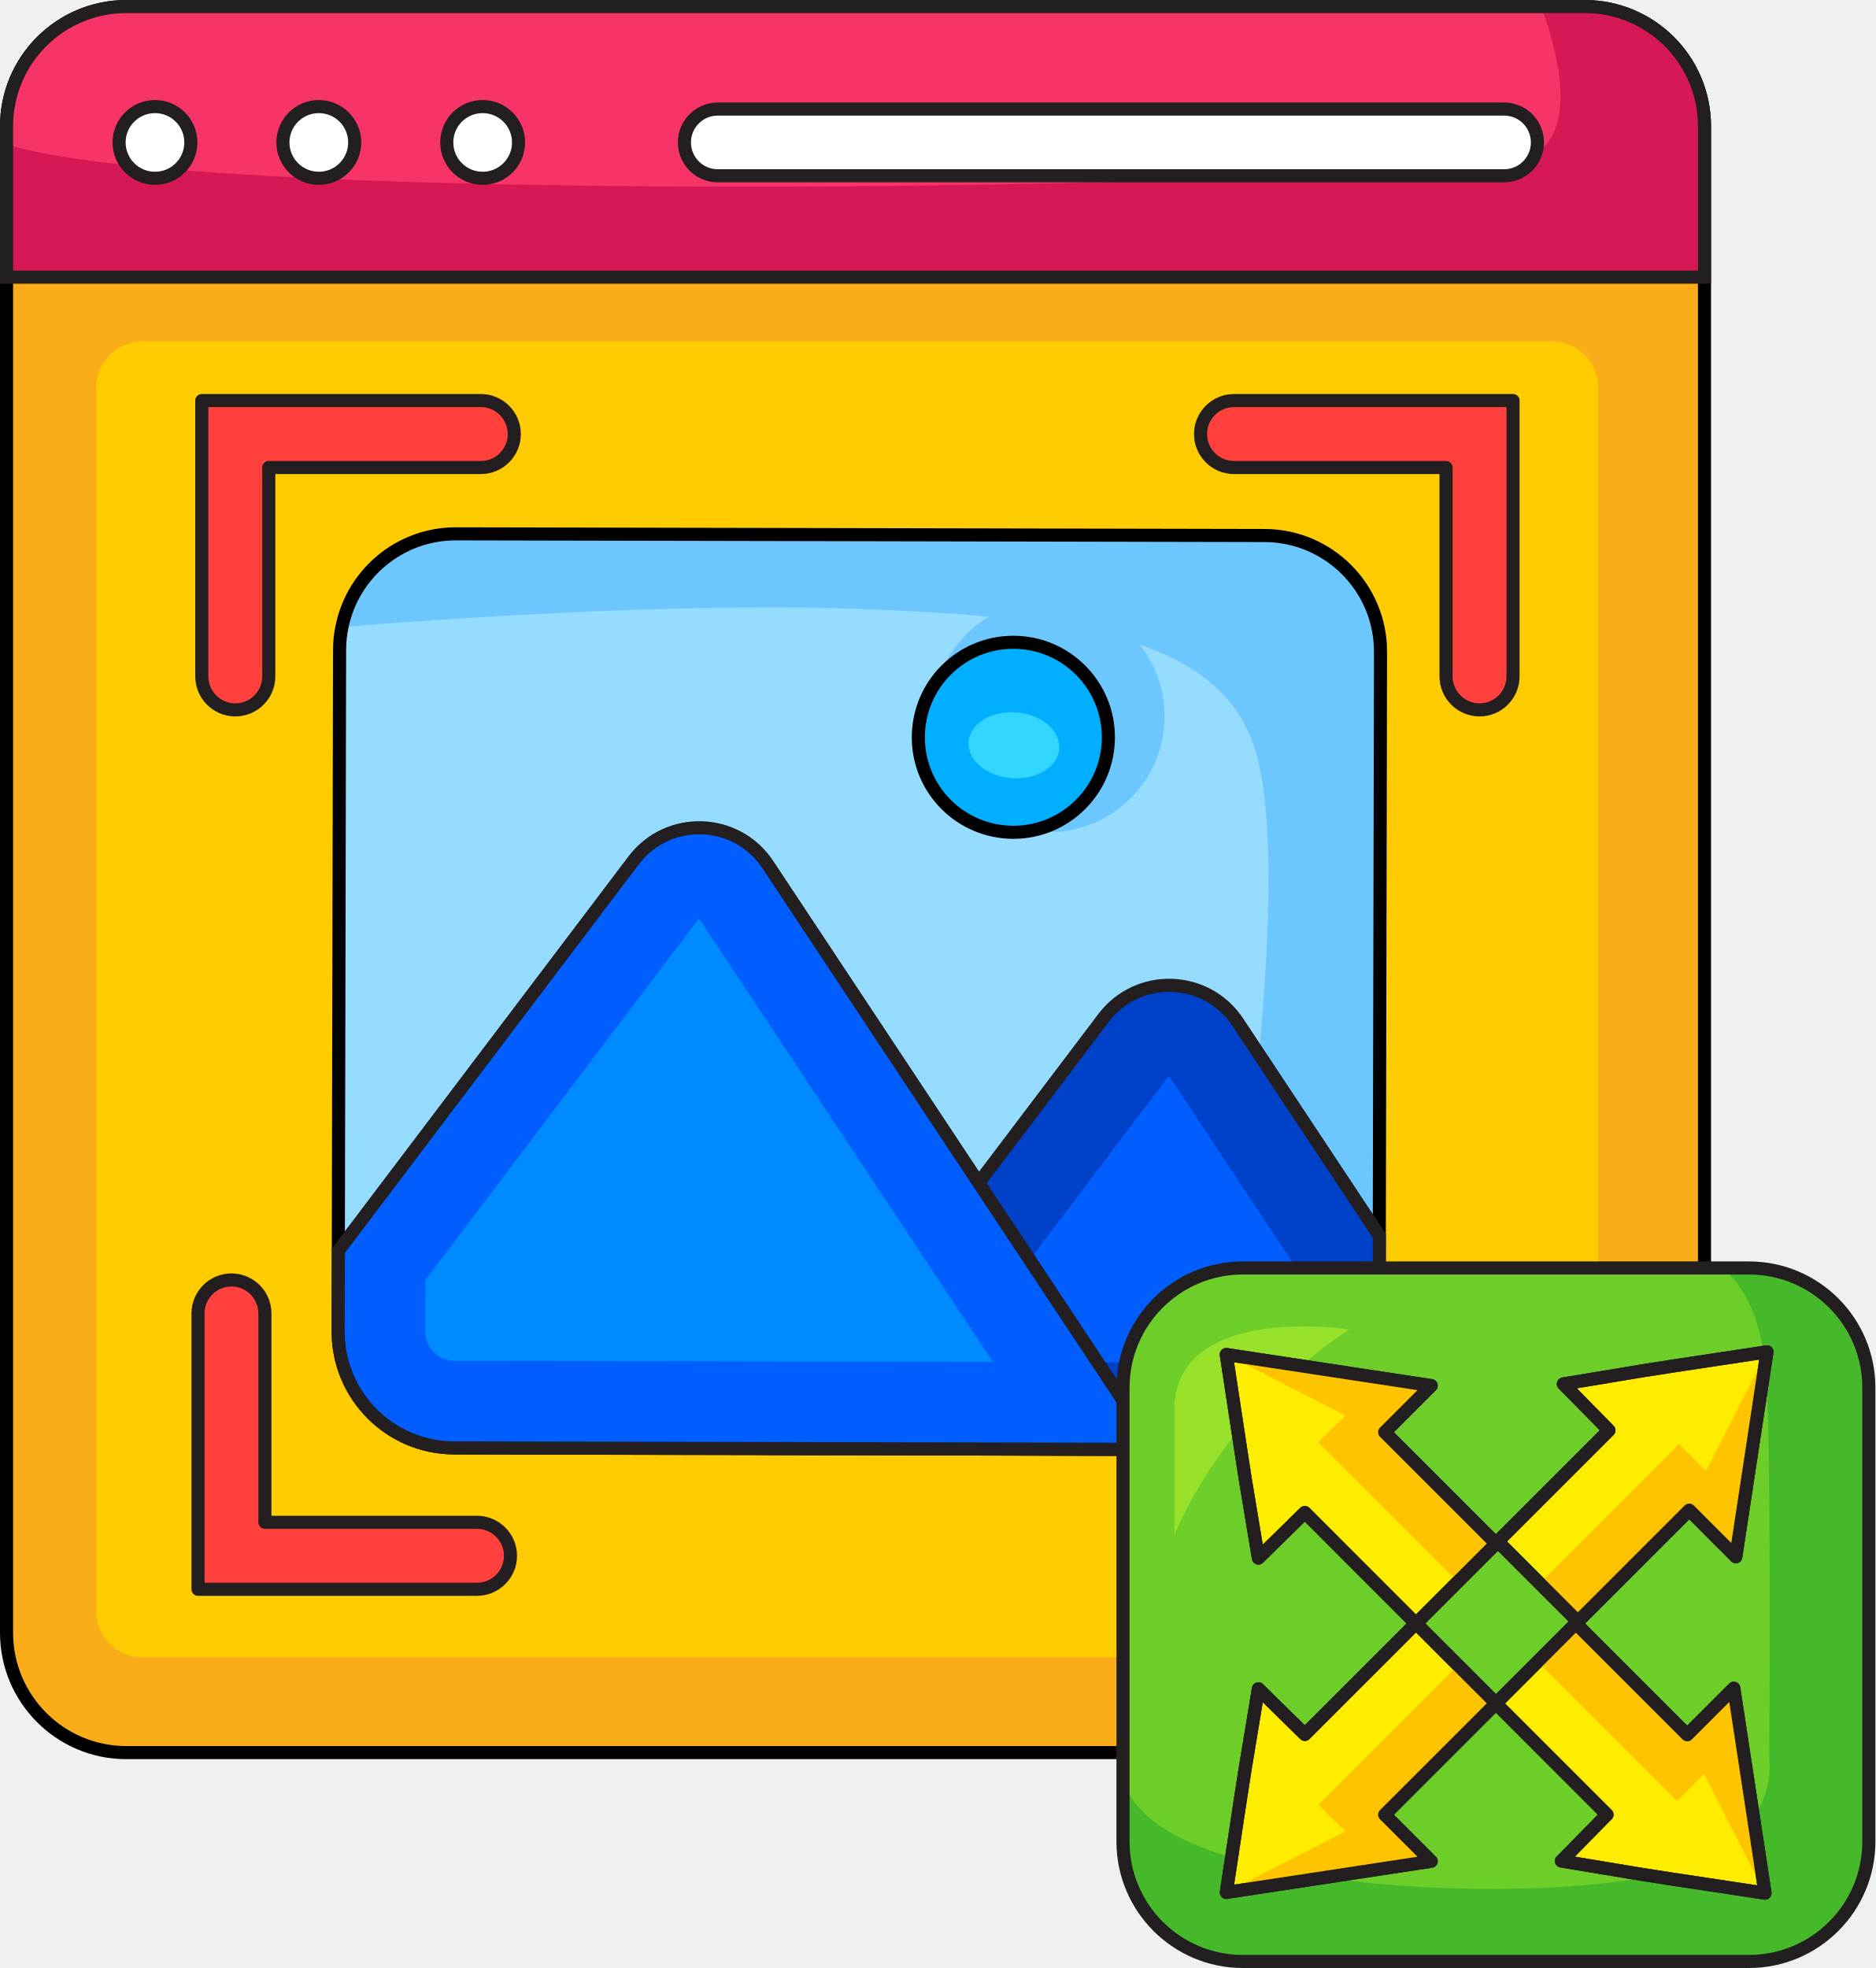
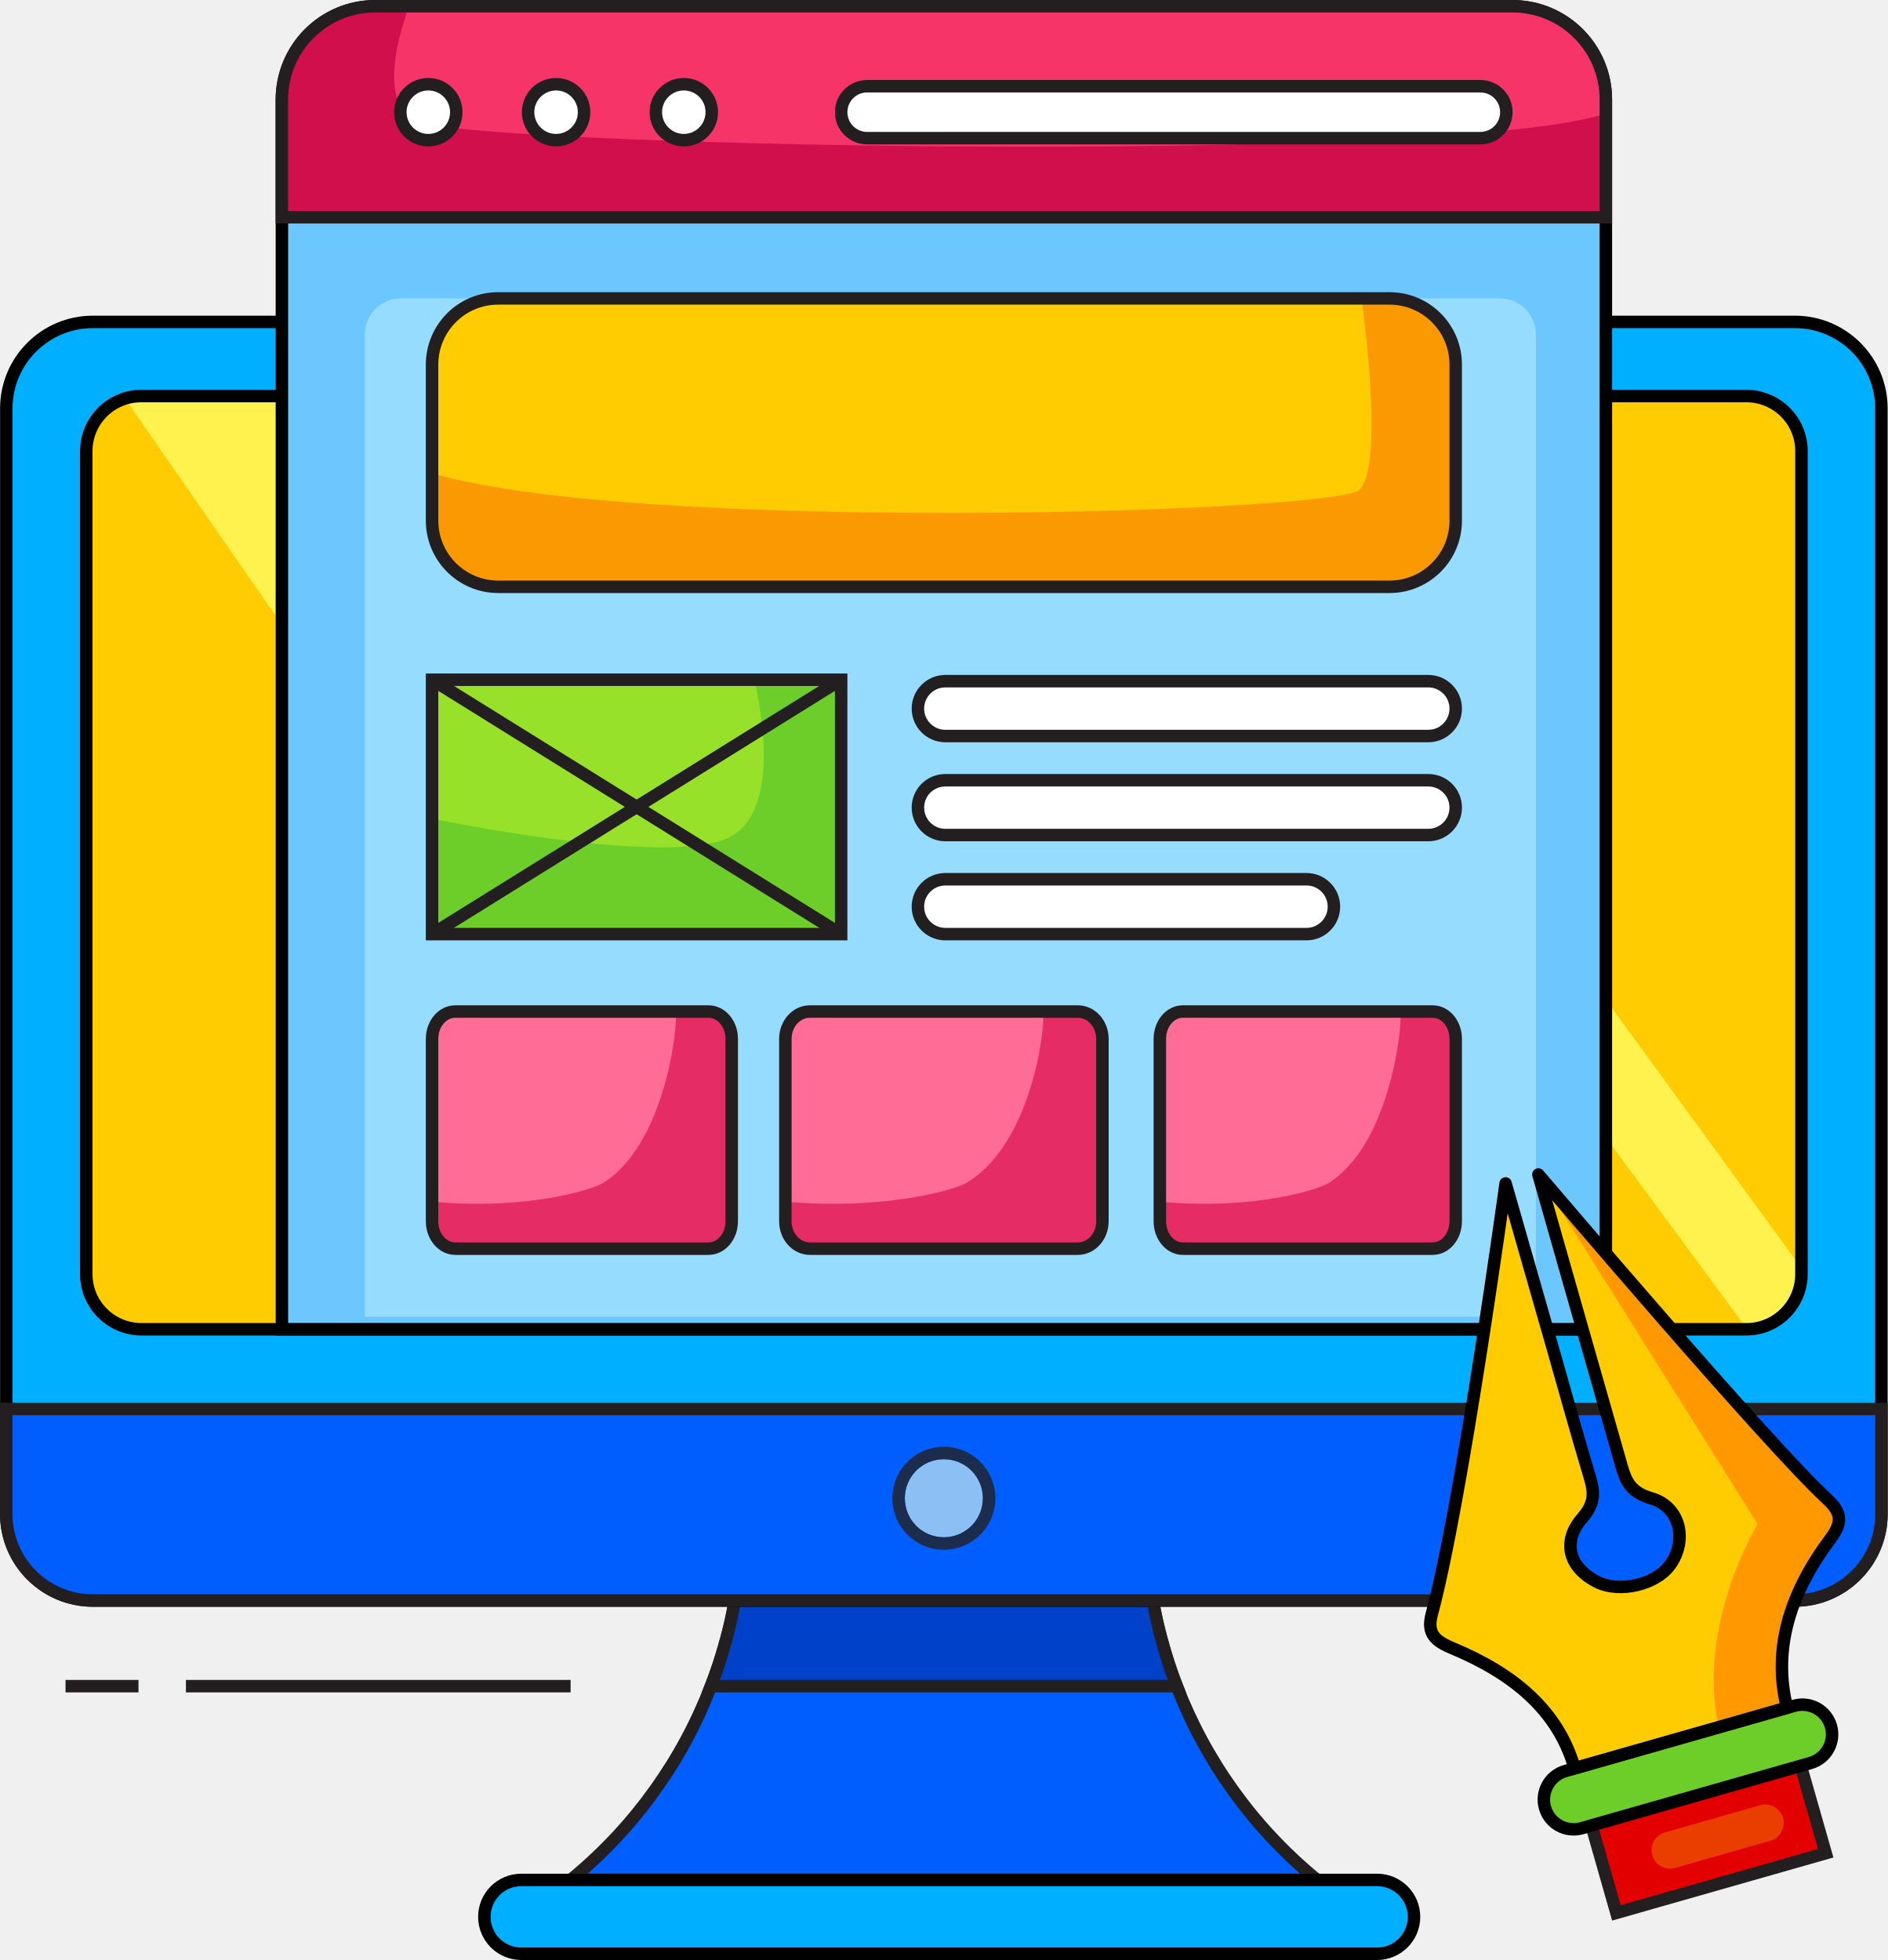
- <svg xmlns="http://www.w3.org/2000/svg" width="286.621" height="300.789" viewBox="0 0 286.621 300.789" version="1.1" id="svg1138">
+ <svg xmlns="http://www.w3.org/2000/svg" width="302.742" height="314.359" viewBox="0 0 302.742 314.359" version="1.1" id="svg1138">
  <defs id="defs97" />
-   <path fill-rule="nonzero" fill="#faad19" fill-opacity="1" d="M 260.5,19.297 V 249.547 c 0,10.102 -8.199,18.32 -18.301,18.32 H 19.289 c -10.098,0 -18.289,-8.219 -18.289,-18.32 V 19.297 c 0,-10.109 8.191,-18.297 18.289,-18.297 H 242.199 c 10.101,0 18.301,8.188 18.301,18.297" id="path212" />
-   <path fill="none" stroke-width="2" stroke-linecap="butt" stroke-linejoin="miter" stroke="#000000" stroke-opacity="1" stroke-miterlimit="10" d="M 260.5,19.297 V 249.547 c 0,10.102 -8.199,18.32 -18.301,18.32 H 19.289 c -10.098,0 -18.289,-8.219 -18.289,-18.32 V 19.297 c 0,-10.109 8.191,-18.297 18.289,-18.297 H 242.199 c 10.101,0 18.301,8.188 18.301,18.297 z m 0,0" id="path213" />
-   <path fill-rule="nonzero" fill="#ffcc01" fill-opacity="1" d="M 237.168,253.32 H 21.789 c -3.91,0 -7.078,-3.172 -7.078,-7.082 V 59.258 c 0,-3.91 3.168,-7.078 7.078,-7.078 H 237.168 c 3.91,0 7.082,3.168 7.082,7.078 V 246.238 c 0,3.91 -3.172,7.082 -7.082,7.082" id="path214" />
-   <path fill-rule="nonzero" fill="#f73468" fill-opacity="1" d="m 260.5,19.297 v 23.062 H 1 v -23.062 c 0,-10.098 8.191,-18.297 18.301,-18.297 H 242.199 c 10.101,0 18.301,8.199 18.301,18.297" id="path215" />
-   <path fill-rule="nonzero" fill="#d61954" fill-opacity="1" d="m 260.5,19.297 v 23.062 H 1 v -20.34 c 30.961,10.348 226.668,6.488 233.969,1.27 5.801,-4.129 3.293,-14.832 0.59,-22.289 h 6.641 c 10.101,0 18.301,8.199 18.301,18.297" id="path216" />
-   <path fill="none" stroke-width="2" stroke-linecap="butt" stroke-linejoin="miter" stroke="#231f20" stroke-opacity="1" stroke-miterlimit="10" d="m 260.5,19.297 v 23.062 H 1 v -23.062 c 0,-10.098 8.191,-18.297 18.301,-18.297 H 242.199 c 10.101,0 18.301,8.199 18.301,18.297 z m 0,0" id="path217" />
-   <path fill-rule="nonzero" fill="#ffffff" fill-opacity="1" d="m 73.762,16.289 c -3.031,0 -5.481,2.449 -5.481,5.48 0,3.027 2.449,5.48 5.481,5.48 3.027,0 5.488,-2.453 5.488,-5.48 0,-3.031 -2.461,-5.48 -5.488,-5.48" id="path218" />
-   <path fill="none" stroke-width="2" stroke-linecap="butt" stroke-linejoin="miter" stroke="#231f20" stroke-opacity="1" stroke-miterlimit="10" d="m 73.762,16.289 c -3.031,0 -5.481,2.449 -5.481,5.481 0,3.027 2.449,5.481 5.481,5.481 3.027,0 5.488,-2.453 5.488,-5.481 0,-3.031 -2.461,-5.481 -5.488,-5.481 z m 0,0" id="path219" />
-   <path fill-rule="nonzero" fill="#ffffff" fill-opacity="1" d="m 48.719,16.289 c -3.019,0 -5.481,2.449 -5.481,5.48 0,3.027 2.461,5.48 5.481,5.48 3.031,0 5.492,-2.453 5.492,-5.48 0,-3.031 -2.461,-5.48 -5.492,-5.48" id="path220" />
-   <path fill="none" stroke-width="2" stroke-linecap="butt" stroke-linejoin="miter" stroke="#231f20" stroke-opacity="1" stroke-miterlimit="10" d="m 48.719,16.289 c -3.019,0 -5.481,2.449 -5.481,5.481 0,3.027 2.461,5.481 5.481,5.481 3.031,0 5.492,-2.453 5.492,-5.481 0,-3.031 -2.461,-5.481 -5.492,-5.481 z m 0,0" id="path221" />
-   <path fill-rule="nonzero" fill="#ffffff" fill-opacity="1" d="m 23.691,16.289 c -3.031,0 -5.492,2.449 -5.492,5.48 0,3.027 2.461,5.48 5.492,5.48 3.027,0 5.476,-2.453 5.476,-5.48 0,-3.031 -2.449,-5.48 -5.476,-5.48" id="path222" />
-   <path fill="none" stroke-width="2" stroke-linecap="butt" stroke-linejoin="miter" stroke="#231f20" stroke-opacity="1" stroke-miterlimit="10" d="m 23.691,16.289 c -3.031,0 -5.492,2.449 -5.492,5.481 0,3.027 2.461,5.481 5.492,5.481 3.027,0 5.476,-2.453 5.476,-5.481 0,-3.031 -2.449,-5.481 -5.476,-5.481 z m 0,0" id="path223" />
-   <path fill-rule="nonzero" fill="#ffffff" fill-opacity="1" d="m 229.879,26.867 h -120.18 c -2.82,0 -5.098,-2.289 -5.098,-5.098 0,-2.812 2.277,-5.102 5.098,-5.102 h 120.18 c 2.812,0 5.09,2.289 5.09,5.102 0,2.809 -2.277,5.098 -5.09,5.098" id="path224" />
-   <path fill="none" stroke-width="2" stroke-linecap="butt" stroke-linejoin="miter" stroke="#231f20" stroke-opacity="1" stroke-miterlimit="10" d="m 229.879,26.867 h -120.18 c -2.82,0 -5.098,-2.289 -5.098,-5.098 0,-2.812 2.277,-5.102 5.098,-5.102 h 120.18 c 2.812,0 5.09,2.289 5.09,5.102 0,2.809 -2.277,5.098 -5.09,5.098 z m 0,0" id="path225" />
-   <path fill-rule="nonzero" fill="#ff403c" fill-opacity="1" d="m 35.961,108.5 c -2.82,0 -5.121,-2.301 -5.121,-5.121 V 61.219 h 42.641 c 2.828,0 5.121,2.301 5.121,5.121 0,2.828 -2.293,5.117 -5.121,5.117 h -32.402 v 31.922 c 0,2.82 -2.297,5.121 -5.117,5.121" id="path226" />
-   <path fill="none" stroke-width="2" stroke-linecap="butt" stroke-linejoin="round" stroke="#231f20" stroke-opacity="1" stroke-miterlimit="10" d="m 35.961,108.5 c -2.82,0 -5.121,-2.301 -5.121,-5.121 V 61.219 h 42.641 c 2.828,0 5.121,2.301 5.121,5.121 0,2.828 -2.293,5.117 -5.121,5.117 h -32.402 v 31.922 c 0,2.82 -2.297,5.121 -5.117,5.121 z m 0,0" id="path227" />
-   <path fill-rule="nonzero" fill="#ff403c" fill-opacity="1" d="m 226.121,108.5 c -2.82,0 -5.121,-2.301 -5.121,-5.121 V 71.457 h -32.398 c -2.832,0 -5.121,-2.289 -5.121,-5.117 0,-2.82 2.289,-5.121 5.121,-5.121 h 42.637 v 42.16 c 0,2.82 -2.289,5.121 -5.117,5.121" id="path228" />
-   <path fill="none" stroke-width="2" stroke-linecap="butt" stroke-linejoin="round" stroke="#231f20" stroke-opacity="1" stroke-miterlimit="10" d="m 226.121,108.5 c -2.82,0 -5.121,-2.301 -5.121,-5.121 V 71.457 h -32.398 c -2.832,0 -5.121,-2.289 -5.121,-5.117 0,-2.82 2.289,-5.121 5.121,-5.121 h 42.637 v 42.16 c 0,2.82 -2.289,5.121 -5.117,5.121 z m 0,0" id="path229" />
-   <path fill-rule="nonzero" fill="#ff403c" fill-opacity="1" d="m 30.262,242.91 v -42.16 c 0,-2.82 2.289,-5.121 5.109,-5.121 2.828,0 5.117,2.301 5.117,5.121 v 31.918 h 32.41 c 2.82,0 5.121,2.301 5.121,5.121 0,2.82 -2.301,5.121 -5.121,5.121 h -42.637" id="path230" />
-   <path fill="none" stroke-width="2" stroke-linecap="butt" stroke-linejoin="round" stroke="#231f20" stroke-opacity="1" stroke-miterlimit="10" d="m 30.262,242.91 v -42.16 c 0,-2.82 2.289,-5.121 5.109,-5.121 2.828,0 5.117,2.301 5.117,5.121 v 31.918 h 32.41 c 2.82,0 5.121,2.301 5.121,5.121 0,2.82 -2.301,5.121 -5.121,5.121 z m 0,0" id="path231" />
-   <path fill-rule="nonzero" fill="#2ebfcb" fill-opacity="1" d="m 188.012,242.91 c -2.82,0 -5.113,-2.301 -5.113,-5.121 0,-2.82 2.293,-5.121 5.113,-5.121 h 32.406 v -31.918 c 0,-2.82 2.301,-5.121 5.121,-5.121 2.82,0 5.121,2.301 5.121,5.121 v 42.16 h -42.648" id="path232" />
-   <path fill="none" stroke-width="2" stroke-linecap="butt" stroke-linejoin="round" stroke="#000000" stroke-opacity="1" stroke-miterlimit="10" d="m 188.012,242.91 c -2.82,0 -5.113,-2.301 -5.113,-5.121 0,-2.82 2.293,-5.121 5.113,-5.121 h 32.406 v -31.918 c 0,-2.82 2.301,-5.121 5.121,-5.121 2.82,0 5.121,2.301 5.121,5.121 v 42.16 z m 0,0" id="path233" />
-   <path fill-rule="nonzero" fill="#96dcff" fill-opacity="1" d="m 210.988,99.66 -0.219,104.149 c -0.019,9.781 -7.949,17.73 -17.73,17.75 h -0.078 l -123.551,-0.262 c -9.809,-0.02 -17.75,-7.988 -17.73,-17.82 l 0.219,-104.156 c 0,-1.211 0.121,-2.383 0.363,-3.5 1.637,-8.141 8.84,-14.25 17.449,-14.23 l 123.551,0.258 c 9.809,0.019 17.75,7.992 17.727,17.812" id="path234" />
-   <path fill-rule="nonzero" fill="#6dc7ff" fill-opacity="1" d="m 210.988,99.66 -0.219,104.149 c -0.019,9.781 -7.949,17.73 -17.73,17.75 -2.809,-18.059 -2.871,-41.512 -2.871,-41.512 0,0 6.891,-46.738 1.863,-64.777 -5.043,-18.09 -27.84,-20.981 -61.441,-22.223 -26.969,-1.008 -64.602,1.66 -78.328,2.773 1.637,-8.141 8.84,-14.25 17.449,-14.23 l 123.551,0.258 c 9.809,0.019 17.75,7.992 17.727,17.812" id="path235" />
-   <path fill="none" stroke-width="2" stroke-linecap="butt" stroke-linejoin="miter" stroke="#000000" stroke-opacity="1" stroke-miterlimit="10" d="m 210.988,99.66 -0.219,104.149 c -0.019,9.781 -7.949,17.73 -17.73,17.75 h -0.078 l -123.551,-0.262 c -9.809,-0.02 -17.75,-7.988 -17.73,-17.82 l 0.219,-104.156 c 0,-1.211 0.121,-2.383 0.363,-3.5 1.637,-8.141 8.84,-14.25 17.449,-14.23 l 123.551,0.258 c 9.809,0.02 17.75,7.992 17.727,17.812 z m 0,0" id="path236" />
-   <path fill-rule="nonzero" fill="#6dc7ff" fill-opacity="1" d="m 160.281,91.738 c -9.793,-0.019 -17.75,7.899 -17.77,17.699 -0.024,9.789 7.898,17.75 17.699,17.77 9.789,0.019 17.75,-7.898 17.77,-17.699 0.02,-9.789 -7.902,-17.75 -17.699,-17.77" id="path237" />
-   <path fill-rule="nonzero" fill="#00afff" fill-opacity="1" d="m 154.898,98.168 c -8.02,-0.019 -14.527,6.469 -14.547,14.492 -0.023,8.02 6.469,14.527 14.488,14.547 8.02,0.019 14.539,-6.469 14.559,-14.488 0.012,-8.02 -6.481,-14.539 -14.5,-14.551" id="path238" />
-   <path fill="none" stroke-width="2" stroke-linecap="butt" stroke-linejoin="miter" stroke="#000000" stroke-opacity="1" stroke-miterlimit="10" d="m 154.898,98.168 c -8.02,-0.019 -14.527,6.469 -14.547,14.492 -0.023,8.02 6.469,14.527 14.488,14.547 8.02,0.019 14.539,-6.469 14.559,-14.488 0.012,-8.02 -6.481,-14.539 -14.5,-14.551 z m 0,0" id="path239" />
-   <path fill-rule="nonzero" fill="#32d6ff" fill-opacity="1" d="m 161.891,114.449 c -0.223,2.777 -3.5,4.789 -7.32,4.488 -3.832,-0.301 -6.762,-2.789 -6.551,-5.57 0.219,-2.777 3.5,-4.777 7.332,-4.488 3.828,0.301 6.758,2.801 6.539,5.57" id="path240" />
-   <path fill-rule="nonzero" fill="#0041ca" fill-opacity="1" d="m 210.809,188.879 -0.027,14.941 c -0.019,9.809 -8,17.758 -17.82,17.738 l -74.09,-0.16 30.707,-40.609 19.082,-25.211 c 5.231,-6.91 15.711,-6.578 20.5,0.641 l 21.648,32.66" id="path241" />
-   <path fill="none" stroke-width="2" stroke-linecap="butt" stroke-linejoin="miter" stroke="#231f20" stroke-opacity="1" stroke-miterlimit="10" d="m 210.809,188.879 -0.027,14.941 c -0.019,9.809 -8,17.758 -17.82,17.738 l -74.09,-0.16 30.707,-40.609 19.082,-25.211 c 5.231,-6.91 15.711,-6.578 20.5,0.641 z m 0,0" id="path242" />
-   <path fill-rule="nonzero" fill="#005eff" fill-opacity="1" d="m 193.371,208.226 c -0.133,0.012 -0.25,0.024 -0.383,0.024 l -47.039,-0.102 c -0.148,0 -0.238,-0.18 -0.148,-0.301 l 32.68,-43.199 c 0.078,-0.102 0.238,-0.102 0.309,0.012 l 18.672,28.168 0.027,0.109 -0.02,10.68 c -0.01,2.352 -1.758,4.43 -4.098,4.609" id="path243" />
-   <path fill-rule="nonzero" fill="#005eff" fill-opacity="1" d="m 176.578,221.519 -107.16,-0.223 c -9.816,-0.02 -17.758,-8 -17.738,-17.82 l 0.031,-12.316 45.129,-59.66 c 5.219,-6.91 15.711,-6.582 20.5,0.637 l 32.238,48.652 27,40.73" id="path244" />
-   <path fill="none" stroke-width="2" stroke-linecap="butt" stroke-linejoin="miter" stroke="#231f20" stroke-opacity="1" stroke-miterlimit="10" d="m 176.578,221.519 -107.16,-0.223 c -9.816,-0.02 -17.758,-8 -17.738,-17.82 l 0.031,-12.316 45.129,-59.66 c 5.219,-6.91 15.711,-6.582 20.5,0.637 l 32.238,48.652 z m 0,0" id="path245" />
-   <path fill-rule="nonzero" fill="#008aff" fill-opacity="1" d="m 69.449,207.988 c -2.461,-0.012 -4.469,-2.019 -4.461,-4.48 l 0.024,-7.871 41.809,-55.277 44.941,67.801 -82.313,-0.172" id="path246" />
-   <path fill-rule="nonzero" fill="#6dce2a" fill-opacity="1" d="m 171.629,212.117 v 69.34 c 0,10.121 8.199,18.332 18.312,18.332 h 77.359 c 10.117,0 18.32,-8.211 18.32,-18.332 v -69.34 c 0,-10.129 -8.203,-18.32 -18.32,-18.32 h -77.359 c -10.113,0 -18.312,8.191 -18.312,18.32" id="path247" />
-   <path fill-rule="nonzero" fill="#45b92a" fill-opacity="1" d="m 171.629,271.348 v 10.109 c 0,10.121 8.199,18.332 18.312,18.332 h 77.359 c 10.117,0 18.32,-8.211 18.32,-18.332 v -69.34 c 0,-10.129 -8.203,-18.32 -18.32,-18.32 h -4.039 c 4.43,3.84 6.117,9.68 6.637,16.16 0.852,10.461 0.492,58.98 0.492,58.98 0,0 2.051,11.762 -15.242,17.062 -17.289,5.277 -80.637,4.039 -83.519,-14.652" id="path248" />
-   <path fill="none" stroke-width="2" stroke-linecap="butt" stroke-linejoin="miter" stroke="#231f20" stroke-opacity="1" stroke-miterlimit="10" d="m 171.629,212.117 v 69.34 c 0,10.121 8.199,18.332 18.312,18.332 h 77.359 c 10.117,0 18.32,-8.211 18.32,-18.332 v -69.34 c 0,-10.129 -8.203,-18.32 -18.32,-18.32 h -77.359 c -10.113,0 -18.312,8.191 -18.312,18.32 z m 0,0" id="path249" />
-   <path fill-rule="nonzero" fill="#98e12a" fill-opacity="1" d="m 179.488,214.699 v 19.969 c 0,0 6.672,-18.109 26.711,-31.5 0,0 -25.781,-3.941 -26.711,11.531" id="path250" />
-   <path fill-rule="nonzero" fill="#ffed00" fill-opacity="1" d="m 211.621,218.898 17.02,17.02 -12.242,12.242 -16.98,-16.992 -7.098,6.969 -2.02,-12.16 -0.73,-4.75 -2.16,-14.207 31.328,4.758 -7.117,7.121" id="path251" />
-   <path fill="none" stroke-width="2" stroke-linecap="butt" stroke-linejoin="round" stroke="#231f20" stroke-opacity="1" stroke-miterlimit="10" d="m 211.621,218.898 17.02,17.02 -12.242,12.242 -16.98,-16.992 -7.098,6.969 -2.02,-12.16 -0.73,-4.75 -2.16,-14.207 31.328,4.758 z m 0,0" id="path252" />
-   <path fill-rule="nonzero" fill="#ffc400" fill-opacity="1" d="m 211.621,218.898 17.02,17.02 -5.832,5.832 -21.328,-21.32 4.141,-4.09 -18.211,-9.32 31.328,4.758 -7.117,7.121" id="path253" />
-   <path fill="none" stroke-width="2" stroke-linecap="butt" stroke-linejoin="round" stroke="#231f20" stroke-opacity="1" stroke-miterlimit="10" d="m 211.621,218.898 17.02,17.02 -12.242,12.242 -16.98,-16.992 -7.098,6.969 -2.02,-12.16 -0.73,-4.75 -2.16,-14.207 31.328,4.758 z m 0,0" id="path254" />
-   <path fill-rule="nonzero" fill="#ffed00" fill-opacity="1" d="m 257.859,265.148 -17.02,-17.02 -12.23,12.23 16.992,16.988 -6.973,7.09 12.152,2.019 4.75,0.742 14.219,2.148 -4.77,-31.32 -7.121,7.121" id="path255" />
-   <path fill="none" stroke-width="2" stroke-linecap="butt" stroke-linejoin="round" stroke="#231f20" stroke-opacity="1" stroke-miterlimit="10" d="m 257.859,265.148 -17.02,-17.02 -12.23,12.23 16.992,16.988 -6.973,7.09 12.152,2.019 4.75,0.742 14.219,2.148 -4.77,-31.32 z m 0,0" id="path256" />
-   <path fill-rule="nonzero" fill="#ffc400" fill-opacity="1" d="m 257.859,265.148 -17.02,-17.02 -5.828,5.828 21.328,21.32 4.09,-4.141 9.32,18.211 -4.77,-31.32 -7.121,7.121" id="path257" />
-   <path fill="none" stroke-width="2" stroke-linecap="butt" stroke-linejoin="round" stroke="#231f20" stroke-opacity="1" stroke-miterlimit="10" d="m 257.859,265.148 -17.02,-17.02 -12.23,12.23 16.992,16.988 -6.973,7.09 12.152,2.019 4.75,0.742 14.219,2.148 -4.77,-31.32 z m 0,0" id="path258" />
-   <path fill-rule="nonzero" fill="#ffed00" fill-opacity="1" d="m 258.168,230.809 -17.02,17.02 -12.238,-12.23 16.988,-16.988 -6.969,-7.09 12.16,-2.019 4.75,-0.742 14.211,-2.148 -4.762,31.32 -7.121,-7.121" id="path259" />
-   <path fill="none" stroke-width="2" stroke-linecap="butt" stroke-linejoin="round" stroke="#231f20" stroke-opacity="1" stroke-miterlimit="10" d="m 258.168,230.809 -17.02,17.02 -12.238,-12.23 16.988,-16.988 -6.969,-7.09 12.16,-2.019 4.75,-0.742 14.211,-2.148 -4.762,31.32 z m 0,0" id="path260" />
-   <path fill-rule="nonzero" fill="#ffc400" fill-opacity="1" d="m 258.168,230.809 -17.02,17.02 -5.828,-5.828 21.32,-21.32 4.09,4.141 9.32,-18.211 -4.762,31.32 -7.121,-7.121" id="path261" />
-   <path fill="none" stroke-width="2" stroke-linecap="butt" stroke-linejoin="round" stroke="#231f20" stroke-opacity="1" stroke-miterlimit="10" d="m 258.168,230.809 -17.02,17.02 -12.238,-12.23 16.988,-16.988 -6.969,-7.09 12.16,-2.019 4.75,-0.742 14.211,-2.148 -4.762,31.32 z m 0,0" id="path262" />
-   <path fill-rule="nonzero" fill="#ffed00" fill-opacity="1" d="m 211.621,277.359 17.02,-17.02 -12.23,-12.242 -16.992,16.992 -7.098,-6.973 -2.012,12.16 -0.738,4.75 -2.152,14.211 31.32,-4.762 -7.117,-7.117" id="path263" />
-   <path fill="none" stroke-width="2" stroke-linecap="butt" stroke-linejoin="round" stroke="#231f20" stroke-opacity="1" stroke-miterlimit="10" d="m 211.621,277.359 17.02,-17.02 -12.23,-12.242 -16.992,16.992 -7.098,-6.973 -2.012,12.16 -0.738,4.75 -2.152,14.211 31.32,-4.762 z m 0,0" id="path264" />
-   <path fill-rule="nonzero" fill="#ffc400" fill-opacity="1" d="m 211.621,277.359 17.02,-17.02 -5.832,-5.832 -21.32,21.32 4.133,4.09 -18.203,9.32 31.32,-4.762 -7.117,-7.117" id="path265" />
-   <path fill="none" stroke-width="2" stroke-linecap="butt" stroke-linejoin="round" stroke="#231f20" stroke-opacity="1" stroke-miterlimit="10" d="m 211.621,277.359 17.02,-17.02 -12.23,-12.242 -16.992,16.992 -7.098,-6.973 -2.012,12.16 -0.738,4.75 -2.152,14.211 31.32,-4.762 z m 0,0" id="path266" />
+   <path fill-rule="nonzero" fill="#005eff" fill-opacity="1" d="M 211.231,301.508 H 91.512 l 0.59,-0.469 c 9.871,-8.238 17.379,-18.809 21.91,-30.602 0.32,-0.809 0.609,-1.609 0.891,-2.418 0.289,-0.801 0.57,-1.629 0.801,-2.449 0.258,-0.793 0.488,-1.57 0.688,-2.383 l 0.062,-0.188 c 0.57,-2.062 1.039,-4.16 1.41,-6.301 h 67.02 c 0.367,2.141 0.848,4.238 1.41,6.301 l 0.059,0.188 c 0.199,0.812 0.43,1.59 0.691,2.383 0.231,0.82 0.508,1.648 0.797,2.449 0.281,0.809 0.57,1.609 0.891,2.418 4.531,11.793 12.043,22.363 21.91,30.602 l 0.59,0.469" id="path708" />
+   <path fill="none" stroke-width="2" stroke-linecap="butt" stroke-linejoin="miter" stroke="#231f20" stroke-opacity="1" stroke-miterlimit="10" d="M 211.231,301.508 H 91.512 l 0.59,-0.469 c 9.871,-8.238 17.379,-18.809 21.91,-30.602 0.32,-0.809 0.609,-1.609 0.891,-2.418 0.289,-0.801 0.57,-1.629 0.801,-2.449 0.258,-0.793 0.488,-1.57 0.688,-2.383 l 0.062,-0.188 c 0.57,-2.062 1.039,-4.16 1.41,-6.301 h 67.02 c 0.367,2.141 0.848,4.238 1.41,6.301 l 0.059,0.188 c 0.199,0.812 0.43,1.59 0.691,2.383 0.231,0.82 0.508,1.648 0.797,2.449 0.281,0.809 0.57,1.609 0.891,2.418 4.531,11.793 12.043,22.363 21.91,30.602 z m 0,0" id="path709" />
+   <path fill-rule="nonzero" fill="#0041ca" fill-opacity="1" d="m 188.731,270.438 h -74.719 c 0.32,-0.809 0.609,-1.609 0.891,-2.418 0.289,-0.82 0.551,-1.652 0.801,-2.449 0.238,-0.793 0.469,-1.59 0.688,-2.383 l 0.062,-0.188 c 0.547,-2.082 1.039,-4.18 1.387,-6.301 h 67.062 c 0.348,2.121 0.84,4.219 1.391,6.301 l 0.059,0.188 c 0.219,0.793 0.449,1.59 0.691,2.383 0.25,0.797 0.508,1.629 0.797,2.449 0.281,0.809 0.57,1.609 0.891,2.418" id="path710" />
+   <path fill="none" stroke-width="2" stroke-linecap="butt" stroke-linejoin="miter" stroke="#231f20" stroke-opacity="1" stroke-miterlimit="10" d="m 188.731,270.438 h -74.719 c 0.32,-0.809 0.609,-1.609 0.891,-2.418 0.289,-0.82 0.551,-1.652 0.801,-2.449 0.238,-0.793 0.469,-1.59 0.688,-2.383 l 0.062,-0.188 c 0.547,-2.082 1.039,-4.18 1.387,-6.301 h 67.062 c 0.348,2.121 0.84,4.219 1.391,6.301 l 0.059,0.188 c 0.219,0.793 0.449,1.59 0.691,2.383 0.25,0.797 0.508,1.629 0.797,2.449 0.281,0.809 0.57,1.609 0.891,2.418 z m 0,0" id="path711" />
+   <path fill-rule="nonzero" fill="#00afff" fill-opacity="1" d="M 287.852,256.707 H 14.891 c -7.66,0 -13.879,-6.219 -13.879,-13.887 V 65.508 c 0,-7.66 6.219,-13.879 13.879,-13.879 H 287.852 c 7.672,0 13.879,6.219 13.879,13.879 V 242.82 c 0,7.668 -6.207,13.887 -13.879,13.887" id="path712" />
+   <path fill-rule="nonzero" fill="#000000" fill-opacity="1" d="m 287.852,256.707 v -1 H 14.891 c -3.559,0 -6.77,-1.438 -9.109,-3.777 -2.328,-2.332 -3.769,-5.539 -3.769,-9.109 V 65.508 c 0,-3.559 1.441,-6.77 3.769,-9.109 2.34,-2.328 5.551,-3.77 9.109,-3.77 H 287.852 c 3.559,0 6.769,1.441 9.109,3.77 2.332,2.34 3.769,5.551 3.769,9.109 V 242.82 c 0,3.57 -1.438,6.777 -3.769,9.109 -2.34,2.34 -5.551,3.777 -9.109,3.777 v 2 c 8.219,-0.008 14.879,-6.668 14.879,-14.887 V 65.508 c 0,-8.219 -6.66,-14.879 -14.879,-14.879 H 14.891 c -8.219,0 -14.879,6.66 -14.879,14.879 V 242.82 c 0,8.219 6.66,14.879 14.879,14.887 H 287.852 v -1" id="path713" />
+   <path fill-rule="nonzero" fill="#ffcc01" fill-opacity="1" d="M 288.91,72.348 V 204.328 c 0,4.852 -3.879,8.781 -8.688,8.859 H 22.691 c -4.879,0 -8.859,-3.949 -8.859,-8.859 V 72.348 c 0,-3.957 2.609,-7.32 6.211,-8.449 0.848,-0.25 1.719,-0.391 2.648,-0.391 H 280.063 c 4.891,0 8.848,3.949 8.848,8.84" id="path714" />
+   <path fill-rule="nonzero" fill="#005eff" fill-opacity="1" d="m 301.742,225.98 v 16.848 c 0,7.672 -6.219,13.871 -13.891,13.871 H 14.902 c -7.68,0 -13.902,-6.199 -13.902,-13.871 V 225.98 H 301.742" id="path715" />
+   <path fill-rule="nonzero" fill="#231f20" fill-opacity="1" d="m 301.742,225.98 h -1 v 16.848 c 0,3.562 -1.441,6.77 -3.781,9.102 -2.328,2.328 -5.551,3.77 -9.109,3.77 H 14.902 c -3.57,0 -6.789,-1.441 -9.121,-3.77 -2.34,-2.332 -3.769,-5.539 -3.781,-9.102 V 226.98 H 301.742 v -1 h -1 1 v -1 H 1.2023611e-5 v 17.848 c 0,4.109 1.672,7.832 4.371,10.52 2.691,2.691 6.422,4.352 10.531,4.352 H 287.852 c 4.102,0 7.828,-1.66 10.52,-4.352 2.699,-2.688 4.371,-6.41 4.371,-10.52 v -17.848 h -1 v 1" id="path716" />
+   <path fill-rule="nonzero" fill="#8cc0f5" fill-opacity="1" d="m 151.371,246.559 c -1.73,0 -3.289,-0.699 -4.43,-1.828 -1.129,-1.141 -1.828,-2.703 -1.828,-4.43 0,-1.73 0.699,-3.293 1.828,-4.434 1.141,-1.129 2.699,-1.828 4.43,-1.828 1.73,0 3.289,0.699 4.43,1.828 1.129,1.141 1.832,2.703 1.832,4.434 0,1.727 -0.703,3.289 -1.832,4.43 -1.141,1.129 -2.699,1.828 -4.43,1.828" id="path717" />
+   <path fill-rule="nonzero" fill="#1c2c4d" fill-opacity="1" d="m 151.371,248.559 c -4.559,0 -8.258,-3.699 -8.258,-8.258 0,-4.562 3.699,-8.262 8.258,-8.262 4.559,0 8.262,3.699 8.262,8.262 0,4.559 -3.703,8.258 -8.262,8.258 m 0,-14.52 c -1.73,0 -3.289,0.699 -4.43,1.828 -1.129,1.141 -1.828,2.703 -1.828,4.434 0,1.727 0.699,3.289 1.828,4.43 1.141,1.129 2.699,1.828 4.43,1.828 1.73,0 3.289,-0.699 4.43,-1.828 1.129,-1.141 1.832,-2.703 1.832,-4.43 0,-1.73 -0.703,-3.293 -1.832,-4.434 -1.141,-1.129 -2.699,-1.828 -4.43,-1.828 m 8.262,6.262 v 0" id="path718" />
+   <path fill-rule="nonzero" fill="#fff24e" fill-opacity="1" d="m 188.75,213.199 h -65.18 L 20.043,63.91 c 0.859,-0.262 1.73,-0.391 2.66,-0.391 h 61.867 L 188.75,213.199" id="path719" />
+   <path fill-rule="nonzero" fill="#ffff81" fill-opacity="1" d="m 240.774,213.199 h -26.641 L 108.75,63.52 h 26.062 l 105.961,149.68" id="path720" />
+   <path fill-rule="nonzero" fill="#fff24e" fill-opacity="1" d="m 288.91,203.391 v 0.949 c 0,4.848 -3.879,8.777 -8.688,8.859 L 169.852,63.52 h 17.16 l 101.898,139.871" id="path721" />
+   <path fill-rule="nonzero" fill="#00afff" fill-opacity="1" d="M 220.852,313.359 H 83.602 c -3.269,0 -5.922,-2.652 -5.922,-5.922 0,-3.27 2.652,-5.918 5.922,-5.918 H 220.852 c 3.269,0 5.922,2.648 5.922,5.918 0,3.27 -2.652,5.922 -5.922,5.922" id="path722" />
+   <path fill="none" stroke-width="2" stroke-linecap="butt" stroke-linejoin="miter" stroke="#000000" stroke-opacity="1" stroke-miterlimit="10" d="M 220.852,313.359 H 83.602 c -3.269,0 -5.922,-2.652 -5.922,-5.922 0,-3.269 2.652,-5.918 5.922,-5.918 H 220.852 c 3.269,0 5.922,2.648 5.922,5.918 0,3.269 -2.652,5.922 -5.922,5.922 z m 0,0" id="path723" />
+   <path fill="none" stroke-width="2" stroke-linecap="butt" stroke-linejoin="round" stroke="#000000" stroke-opacity="1" stroke-miterlimit="10" d="M 288.91,72.359 V 204.34 c 0,4.848 -3.879,8.777 -8.688,8.859 H 22.703 c -4.891,0 -8.871,-3.961 -8.871,-8.859 V 72.359 c 0,-3.961 2.609,-7.32 6.211,-8.449 0.859,-0.262 1.73,-0.391 2.66,-0.391 H 280.063 c 4.891,0 8.848,3.949 8.848,8.84 z m 0,0" id="path724" />
+   <path fill-rule="nonzero" fill="#6dc7ff" fill-opacity="1" d="M 257.543,15.98 V 213.188 H 45.211 V 15.98 c 0,-8.273 6.691,-14.98 14.961,-14.98 H 242.563 c 8.277,0 14.98,6.707 14.98,14.98" id="path725" />
+   <path fill="none" stroke-width="2" stroke-linecap="butt" stroke-linejoin="miter" stroke="#000000" stroke-opacity="1" stroke-miterlimit="10" d="M 257.543,15.981 V 213.188 H 45.211 V 15.981 c 0,-8.273 6.691,-14.98 14.961,-14.98 H 242.563 c 8.277,0 14.98,6.707 14.98,14.98 z m 0,0" id="path726" />
+   <path fill-rule="nonzero" fill="#96dcff" fill-opacity="1" d="M 246.32,53.641 V 211.199 H 58.512 V 53.641 c 0,-3.184 2.59,-5.781 5.781,-5.781 H 240.531 c 3.199,0 5.789,2.598 5.789,5.781" id="path727" />
+   <path fill-rule="nonzero" fill="#f73468" fill-opacity="1" d="m 45.203,15.98 v 18.867 H 257.543 v -18.867 c 0,-8.273 -6.711,-14.98 -14.98,-14.98 H 60.172 c -8.262,0 -14.969,6.707 -14.969,14.98" id="path728" />
+   <path fill-rule="nonzero" fill="#d10f4d" fill-opacity="1" d="m 45.203,15.98 v 18.867 H 257.543 v -16.648 c -25.34,8.461 -185.473,5.309 -191.453,1.039 -4.738,-3.379 -2.688,-12.129 -0.488,-18.238 h -5.43 c -8.262,0 -14.969,6.707 -14.969,14.98" id="path729" />
+   <path fill="none" stroke-width="2" stroke-linecap="butt" stroke-linejoin="miter" stroke="#231f20" stroke-opacity="1" stroke-miterlimit="10" d="m 45.203,15.981 v 18.867 H 257.543 v -18.867 c 0,-8.273 -6.711,-14.98 -14.98,-14.98 H 60.172 c -8.262,0 -14.969,6.707 -14.969,14.98 z m 0,0" id="path730" />
+   <path fill-rule="nonzero" fill="#ffffff" fill-opacity="1" d="m 109.672,13.508 c -2.481,0 -4.492,2.012 -4.492,4.48 0,2.48 2.012,4.492 4.492,4.492 2.469,0 4.481,-2.012 4.481,-4.492 0,-2.469 -2.012,-4.48 -4.481,-4.48" id="path731" />
+   <path fill="none" stroke-width="2" stroke-linecap="butt" stroke-linejoin="miter" stroke="#231f20" stroke-opacity="1" stroke-miterlimit="10" d="m 109.672,13.508 c -2.481,0 -4.492,2.012 -4.492,4.481 0,2.48 2.012,4.492 4.492,4.492 2.469,0 4.481,-2.012 4.481,-4.492 0,-2.469 -2.012,-4.481 -4.481,-4.481 z m 0,0" id="path732" />
+   <path fill-rule="nonzero" fill="#ffffff" fill-opacity="1" d="m 89.18,13.508 c -2.477,0 -4.488,2.012 -4.488,4.48 0,2.48 2.012,4.492 4.488,4.492 2.481,0 4.492,-2.012 4.492,-4.492 0,-2.469 -2.012,-4.48 -4.492,-4.48" id="path733" />
+   <path fill="none" stroke-width="2" stroke-linecap="butt" stroke-linejoin="miter" stroke="#231f20" stroke-opacity="1" stroke-miterlimit="10" d="m 89.18,13.508 c -2.477,0 -4.488,2.012 -4.488,4.481 0,2.48 2.012,4.492 4.488,4.492 2.481,0 4.492,-2.012 4.492,-4.492 0,-2.469 -2.012,-4.481 -4.492,-4.481 z m 0,0" id="path734" />
+   <path fill-rule="nonzero" fill="#ffffff" fill-opacity="1" d="m 68.691,13.508 c -2.48,0 -4.488,2.012 -4.488,4.48 0,2.48 2.008,4.492 4.488,4.492 2.481,0 4.488,-2.012 4.488,-4.492 0,-2.469 -2.008,-4.48 -4.488,-4.48" id="path735" />
+   <path fill="none" stroke-width="2" stroke-linecap="butt" stroke-linejoin="miter" stroke="#231f20" stroke-opacity="1" stroke-miterlimit="10" d="m 68.691,13.508 c -2.48,0 -4.488,2.012 -4.488,4.481 0,2.48 2.008,4.492 4.488,4.492 2.481,0 4.488,-2.012 4.488,-4.492 0,-2.469 -2.008,-4.481 -4.488,-4.481 z m 0,0" id="path736" />
+   <path fill-rule="nonzero" fill="#ffffff" fill-opacity="1" d="m 237.41,22.16 h -98.34 c -2.297,0 -4.168,-1.859 -4.168,-4.172 0,-2.301 1.871,-4.16 4.168,-4.16 h 98.34 c 2.301,0 4.172,1.859 4.172,4.16 0,2.312 -1.871,4.172 -4.172,4.172" id="path737" />
+   <path fill="none" stroke-width="2" stroke-linecap="butt" stroke-linejoin="miter" stroke="#231f20" stroke-opacity="1" stroke-miterlimit="10" d="m 237.41,22.16 h -98.34 c -2.297,0 -4.168,-1.859 -4.168,-4.172 0,-2.301 1.871,-4.16 4.168,-4.16 h 98.34 c 2.301,0 4.172,1.859 4.172,4.16 0,2.312 -1.871,4.172 -4.172,4.172 z m 0,0" id="path738" />
+   <path fill-rule="nonzero" fill="#ffcc01" fill-opacity="1" d="m 233.461,58.488 v 25.012 c 0,5.859 -4.75,10.617 -10.629,10.617 H 79.91 c -5.867,0 -10.617,-4.758 -10.617,-10.617 v -25.012 c 0,-5.879 4.75,-10.629 10.617,-10.629 H 222.832 c 5.879,0 10.629,4.75 10.629,10.629" id="path739" />
+   <path fill-rule="nonzero" fill="#fa9902" fill-opacity="1" d="m 233.461,58.488 v 25.012 c 0,5.859 -4.75,10.617 -10.629,10.617 H 79.91 c -5.867,0 -10.617,-4.758 -10.617,-10.617 v -7.602 c 32.957,9.781 144.797,6.309 148.687,2.691 3.621,-3.359 1.371,-23.352 0.383,-30.73 h 4.469 c 5.879,0 10.629,4.75 10.629,10.629" id="path740" />
+   <path fill="none" stroke-width="2" stroke-linecap="butt" stroke-linejoin="miter" stroke="#231f20" stroke-opacity="1" stroke-miterlimit="10" d="m 233.461,58.488 v 25.012 c 0,5.859 -4.75,10.617 -10.629,10.617 H 79.91 c -5.867,0 -10.617,-4.758 -10.617,-10.617 v -25.012 c 0,-5.879 4.75,-10.629 10.617,-10.629 H 222.832 c 5.879,0 10.629,4.75 10.629,10.629 z m 0,0" id="path741" />
+   <path fill-rule="nonzero" fill="#ff6c95" fill-opacity="1" d="m 117.352,166.629 v 29.25 c 0,2.422 -1.66,4.391 -3.731,4.391 H 73.024 c -2.07,0 -3.731,-1.969 -3.731,-4.391 v -29.25 c 0,-2.43 1.66,-4.391 3.731,-4.391 h 40.598 c 2.07,0 3.731,1.961 3.731,4.391" id="path742" />
+   <path fill-rule="nonzero" fill="#e62c65" fill-opacity="1" d="m 117.352,166.629 v 29.25 c 0,2.422 -1.66,4.391 -3.731,4.391 H 73.024 c -2.07,0 -3.731,-1.969 -3.731,-4.391 v -3.141 c 15.238,1.402 25.66,-1.949 27.328,-2.949 9.82,-5.961 12.109,-24.5 11.762,-27.551 h 5.238 c 2.07,0 3.731,1.961 3.731,4.391" id="path743" />
+   <path fill="none" stroke-width="2" stroke-linecap="butt" stroke-linejoin="miter" stroke="#231f20" stroke-opacity="1" stroke-miterlimit="10" d="m 117.352,166.629 v 29.25 c 0,2.422 -1.66,4.391 -3.731,4.391 H 73.024 c -2.07,0 -3.731,-1.969 -3.731,-4.391 v -29.25 c 0,-2.43 1.66,-4.391 3.731,-4.391 h 40.598 c 2.07,0 3.731,1.961 3.731,4.391 z m 0,0" id="path744" />
+   <path fill-rule="nonzero" fill="#ff6c95" fill-opacity="1" d="m 176.801,166.629 v 29.25 c 0,2.422 -1.77,4.391 -3.949,4.391 h -42.961 c -2.18,0 -3.938,-1.969 -3.938,-4.391 v -29.25 c 0,-2.43 1.758,-4.391 3.938,-4.391 h 42.961 c 2.18,0 3.949,1.961 3.949,4.391" id="path745" />
+   <path fill-rule="nonzero" fill="#e62c65" fill-opacity="1" d="m 176.801,166.629 v 29.25 c 0,2.422 -1.77,4.391 -3.949,4.391 h -42.961 c -2.18,0 -3.938,-1.969 -3.938,-4.391 v -3.141 c 16.117,1.402 27.148,-1.949 28.91,-2.949 10.387,-5.961 12.809,-24.5 12.438,-27.551 h 5.551 c 2.18,0 3.949,1.961 3.949,4.391" id="path746" />
+   <path fill="none" stroke-width="2" stroke-linecap="butt" stroke-linejoin="miter" stroke="#231f20" stroke-opacity="1" stroke-miterlimit="10" d="m 176.801,166.629 v 29.25 c 0,2.422 -1.77,4.391 -3.949,4.391 h -42.961 c -2.18,0 -3.938,-1.969 -3.938,-4.391 v -29.25 c 0,-2.43 1.758,-4.391 3.938,-4.391 h 42.961 c 2.18,0 3.949,1.961 3.949,4.391 z m 0,0" id="path747" />
+   <path fill-rule="nonzero" fill="#ff6c95" fill-opacity="1" d="m 233.461,166.629 v 29.25 c 0,2.422 -1.649,4.391 -3.688,4.391 h -40.082 c -2.031,0 -3.68,-1.969 -3.68,-4.391 v -29.25 c 0,-2.43 1.648,-4.391 3.68,-4.391 h 40.082 c 2.039,0 3.688,1.961 3.688,4.391" id="path748" />
+   <path fill-rule="nonzero" fill="#e62c65" fill-opacity="1" d="m 233.461,166.629 v 29.25 c 0,2.422 -1.649,4.391 -3.688,4.391 h -40.082 c -2.031,0 -3.68,-1.969 -3.68,-4.391 v -3.141 c 15.039,1.402 25.34,-1.949 26.98,-2.949 9.699,-5.961 11.949,-24.5 11.609,-27.551 h 5.172 c 2.039,0 3.688,1.961 3.688,4.391" id="path749" />
+   <path fill="none" stroke-width="2" stroke-linecap="butt" stroke-linejoin="miter" stroke="#231f20" stroke-opacity="1" stroke-miterlimit="10" d="m 233.461,166.629 v 29.25 c 0,2.422 -1.649,4.391 -3.688,4.391 h -40.082 c -2.031,0 -3.68,-1.969 -3.68,-4.391 v -29.25 c 0,-2.43 1.648,-4.391 3.68,-4.391 h 40.082 c 2.039,0 3.688,1.961 3.688,4.391 z m 0,0" id="path750" />
+   <path fill-rule="nonzero" fill="#98e12a" fill-opacity="1" d="m 134.902,109.02 v 40.801 H 69.293 v -40.801 h 65.609" id="path751" />
+   <path fill-rule="nonzero" fill="#6dce2a" fill-opacity="1" d="m 134.902,109.02 v 40.801 H 69.293 v -18.52 c 8.328,1.68 35.277,6.656 46.027,3.637 9.531,-2.688 7.383,-18.188 5.66,-25.918 h 13.922" id="path752" />
+   <path fill="none" stroke-width="2" stroke-linecap="butt" stroke-linejoin="miter" stroke="#231f20" stroke-opacity="1" stroke-miterlimit="10" d="m 69.293,109.008 65.609,40.812" id="path753" />
+   <path fill="none" stroke-width="2" stroke-linecap="butt" stroke-linejoin="miter" stroke="#231f20" stroke-opacity="1" stroke-miterlimit="10" d="m 134.902,109.008 -65.609,40.812" id="path754" />
+   <path fill="none" stroke-width="2" stroke-linecap="butt" stroke-linejoin="miter" stroke="#231f20" stroke-opacity="1" stroke-miterlimit="10" d="m 134.902,109.02 v 40.801 H 69.293 v -40.801 z m 0,0" id="path755" />
+   <path fill-rule="nonzero" fill="#ffffff" fill-opacity="1" d="m 229.063,118.051 h -77.449 c -2.434,0 -4.402,-1.973 -4.402,-4.402 0,-2.43 1.969,-4.398 4.402,-4.398 h 77.449 c 2.43,0 4.399,1.969 4.399,4.398 0,2.43 -1.969,4.402 -4.399,4.402" id="path756" />
+   <path fill="none" stroke-width="2" stroke-linecap="butt" stroke-linejoin="miter" stroke="#231f20" stroke-opacity="1" stroke-miterlimit="10" d="m 229.063,118.051 h -77.449 c -2.434,0 -4.402,-1.973 -4.402,-4.402 0,-2.43 1.969,-4.398 4.402,-4.398 h 77.449 c 2.43,0 4.399,1.969 4.399,4.398 0,2.43 -1.969,4.402 -4.399,4.402 z m 0,0" id="path757" />
+   <path fill-rule="nonzero" fill="#ffffff" fill-opacity="1" d="m 229.063,133.93 h -77.449 c -2.434,0 -4.402,-1.973 -4.402,-4.402 0,-2.43 1.969,-4.387 4.402,-4.387 h 77.449 c 2.43,0 4.399,1.957 4.399,4.387 0,2.43 -1.969,4.402 -4.399,4.402" id="path758" />
+   <path fill="none" stroke-width="2" stroke-linecap="butt" stroke-linejoin="miter" stroke="#231f20" stroke-opacity="1" stroke-miterlimit="10" d="m 229.063,133.93 h -77.449 c -2.434,0 -4.402,-1.973 -4.402,-4.402 0,-2.43 1.969,-4.387 4.402,-4.387 h 77.449 c 2.43,0 4.399,1.957 4.399,4.387 0,2.43 -1.969,4.402 -4.399,4.402 z m 0,0" id="path759" />
+   <path fill-rule="nonzero" fill="#ffffff" fill-opacity="1" d="m 209.531,149.82 h -57.918 c -2.434,0 -4.402,-1.973 -4.402,-4.402 0,-2.43 1.969,-4.398 4.402,-4.398 h 57.918 c 2.43,0 4.398,1.969 4.398,4.398 0,2.43 -1.969,4.402 -4.398,4.402" id="path760" />
+   <path fill="none" stroke-width="2" stroke-linecap="butt" stroke-linejoin="miter" stroke="#231f20" stroke-opacity="1" stroke-miterlimit="10" d="m 209.531,149.82 h -57.918 c -2.434,0 -4.402,-1.973 -4.402,-4.402 0,-2.43 1.969,-4.399 4.402,-4.399 h 57.918 c 2.43,0 4.398,1.969 4.398,4.399 0,2.43 -1.969,4.402 -4.398,4.402 z m 0,0" id="path761" />
+   <path fill="none" stroke-width="2" stroke-linecap="butt" stroke-linejoin="miter" stroke="#231f20" stroke-opacity="1" stroke-miterlimit="10" d="m 29.82,270.438 h 61.691" id="path762" />
+   <path fill="none" stroke-width="2" stroke-linecap="butt" stroke-linejoin="miter" stroke="#231f20" stroke-opacity="1" stroke-miterlimit="10" d="m 10.512,270.438 h 11.699" id="path763" />
+   <path fill-rule="nonzero" fill="#e30000" fill-opacity="1" d="m 292.801,297.23 -33.57,9.57 -6.609,-23.203 33.559,-9.57 6.621,23.203" id="path764" />
+   <path fill="none" stroke-width="2" stroke-linecap="butt" stroke-linejoin="miter" stroke="#231f20" stroke-opacity="1" stroke-miterlimit="10" d="m 292.801,297.231 -33.57,9.57 -6.609,-23.203 33.559,-9.57 z m 0,0" id="path765" />
+   <path fill-rule="nonzero" fill="#6dce2a" fill-opacity="1" d="m 290.363,282.758 -36.691,10.461 c -2.531,0.719 -5.172,-0.738 -5.891,-3.281 -0.719,-2.527 0.742,-5.168 3.281,-5.887 l 36.688,-10.461 c 2.531,-0.723 5.172,0.738 5.891,3.277 0.723,2.531 -0.75,5.172 -3.277,5.891" id="path766" />
+   <path fill="none" stroke-width="2" stroke-linecap="butt" stroke-linejoin="miter" stroke="#000000" stroke-opacity="1" stroke-miterlimit="10" d="m 290.363,282.758 -36.691,10.461 c -2.531,0.719 -5.172,-0.738 -5.891,-3.281 -0.719,-2.527 0.742,-5.168 3.281,-5.887 l 36.688,-10.461 c 2.531,-0.723 5.172,0.738 5.891,3.277 0.723,2.531 -0.75,5.172 -3.277,5.891 z m 0,0" id="path767" />
+   <path fill-rule="nonzero" fill="#ffcc01" fill-opacity="1" d="m 293.57,246.789 c -6.328,8.449 -9.367,17.43 -6.981,27.09 l -10.957,3.129 -23.109,6.582 c -2.691,-9.43 -10.012,-15.23 -19.531,-19.211 -2.691,-1.129 -4.242,-2.27 -3.371,-5.48 4.809,-17.77 11.84,-69.09 11.84,-69.09 l 7.73,27 c 1.899,6.711 3.781,13.441 5.781,20.129 0.688,2.293 0.891,4.113 -1.172,6.473 -3.438,3.918 -2.109,8.09 2.379,10.328 3.582,1.781 9.402,0.41 11.652,-2.73 2.828,-3.898 1.699,-9.359 -3.039,-10.707 -3.332,-0.973 -4.062,-2.812 -4.75,-5.223 -2.731,-9.52 -12.863,-45.039 -13.32,-46.699 1.379,1.602 36.668,43.141 46.277,52.02 2.223,2.059 2.652,3.621 0.57,6.391" id="path768" />
+   <path fill-rule="nonzero" fill="#ff9801" fill-opacity="1" d="m 293.57,246.789 c -6.328,8.449 -9.367,17.43 -6.981,27.09 l -10.957,3.129 c -3.621,-16.527 6.25,-32.57 6.25,-32.57 l -35.16,-56.059 c 1.379,1.602 36.668,43.141 46.277,52.02 2.223,2.059 2.652,3.621 0.57,6.391" id="path769" />
+   <path fill="none" stroke-width="2" stroke-linecap="butt" stroke-linejoin="round" stroke="#000000" stroke-opacity="1" stroke-miterlimit="10" d="m 293.57,246.789 c -6.328,8.449 -9.367,17.43 -6.981,27.09 l -10.957,3.129 -23.109,6.582 c -2.691,-9.43 -10.012,-15.23 -19.531,-19.211 -2.691,-1.129 -4.242,-2.269 -3.371,-5.481 4.809,-17.77 11.84,-69.09 11.84,-69.09 l 7.73,27 c 1.899,6.711 3.781,13.441 5.781,20.129 0.688,2.293 0.891,4.113 -1.172,6.473 -3.438,3.918 -2.109,8.09 2.379,10.328 3.582,1.781 9.402,0.41 11.652,-2.731 2.828,-3.898 1.699,-9.359 -3.039,-10.707 -3.332,-0.973 -4.062,-2.812 -4.75,-5.223 -2.731,-9.52 -12.863,-45.039 -13.32,-46.699 1.379,1.602 36.668,43.141 46.277,52.02 2.223,2.059 2.652,3.621 0.57,6.391 z m 0,0" id="path770" />
+   <path fill-rule="nonzero" fill="#ea3e00" fill-opacity="1" d="m 283.922,295.238 -15.27,4.352 c -1.582,0.449 -3.223,-0.461 -3.66,-2.031 -0.449,-1.578 0.461,-3.219 2.031,-3.668 l 15.27,-4.352 c 1.57,-0.449 3.207,0.461 3.66,2.039 0.449,1.57 -0.461,3.211 -2.031,3.66" id="path771" />
</svg>
